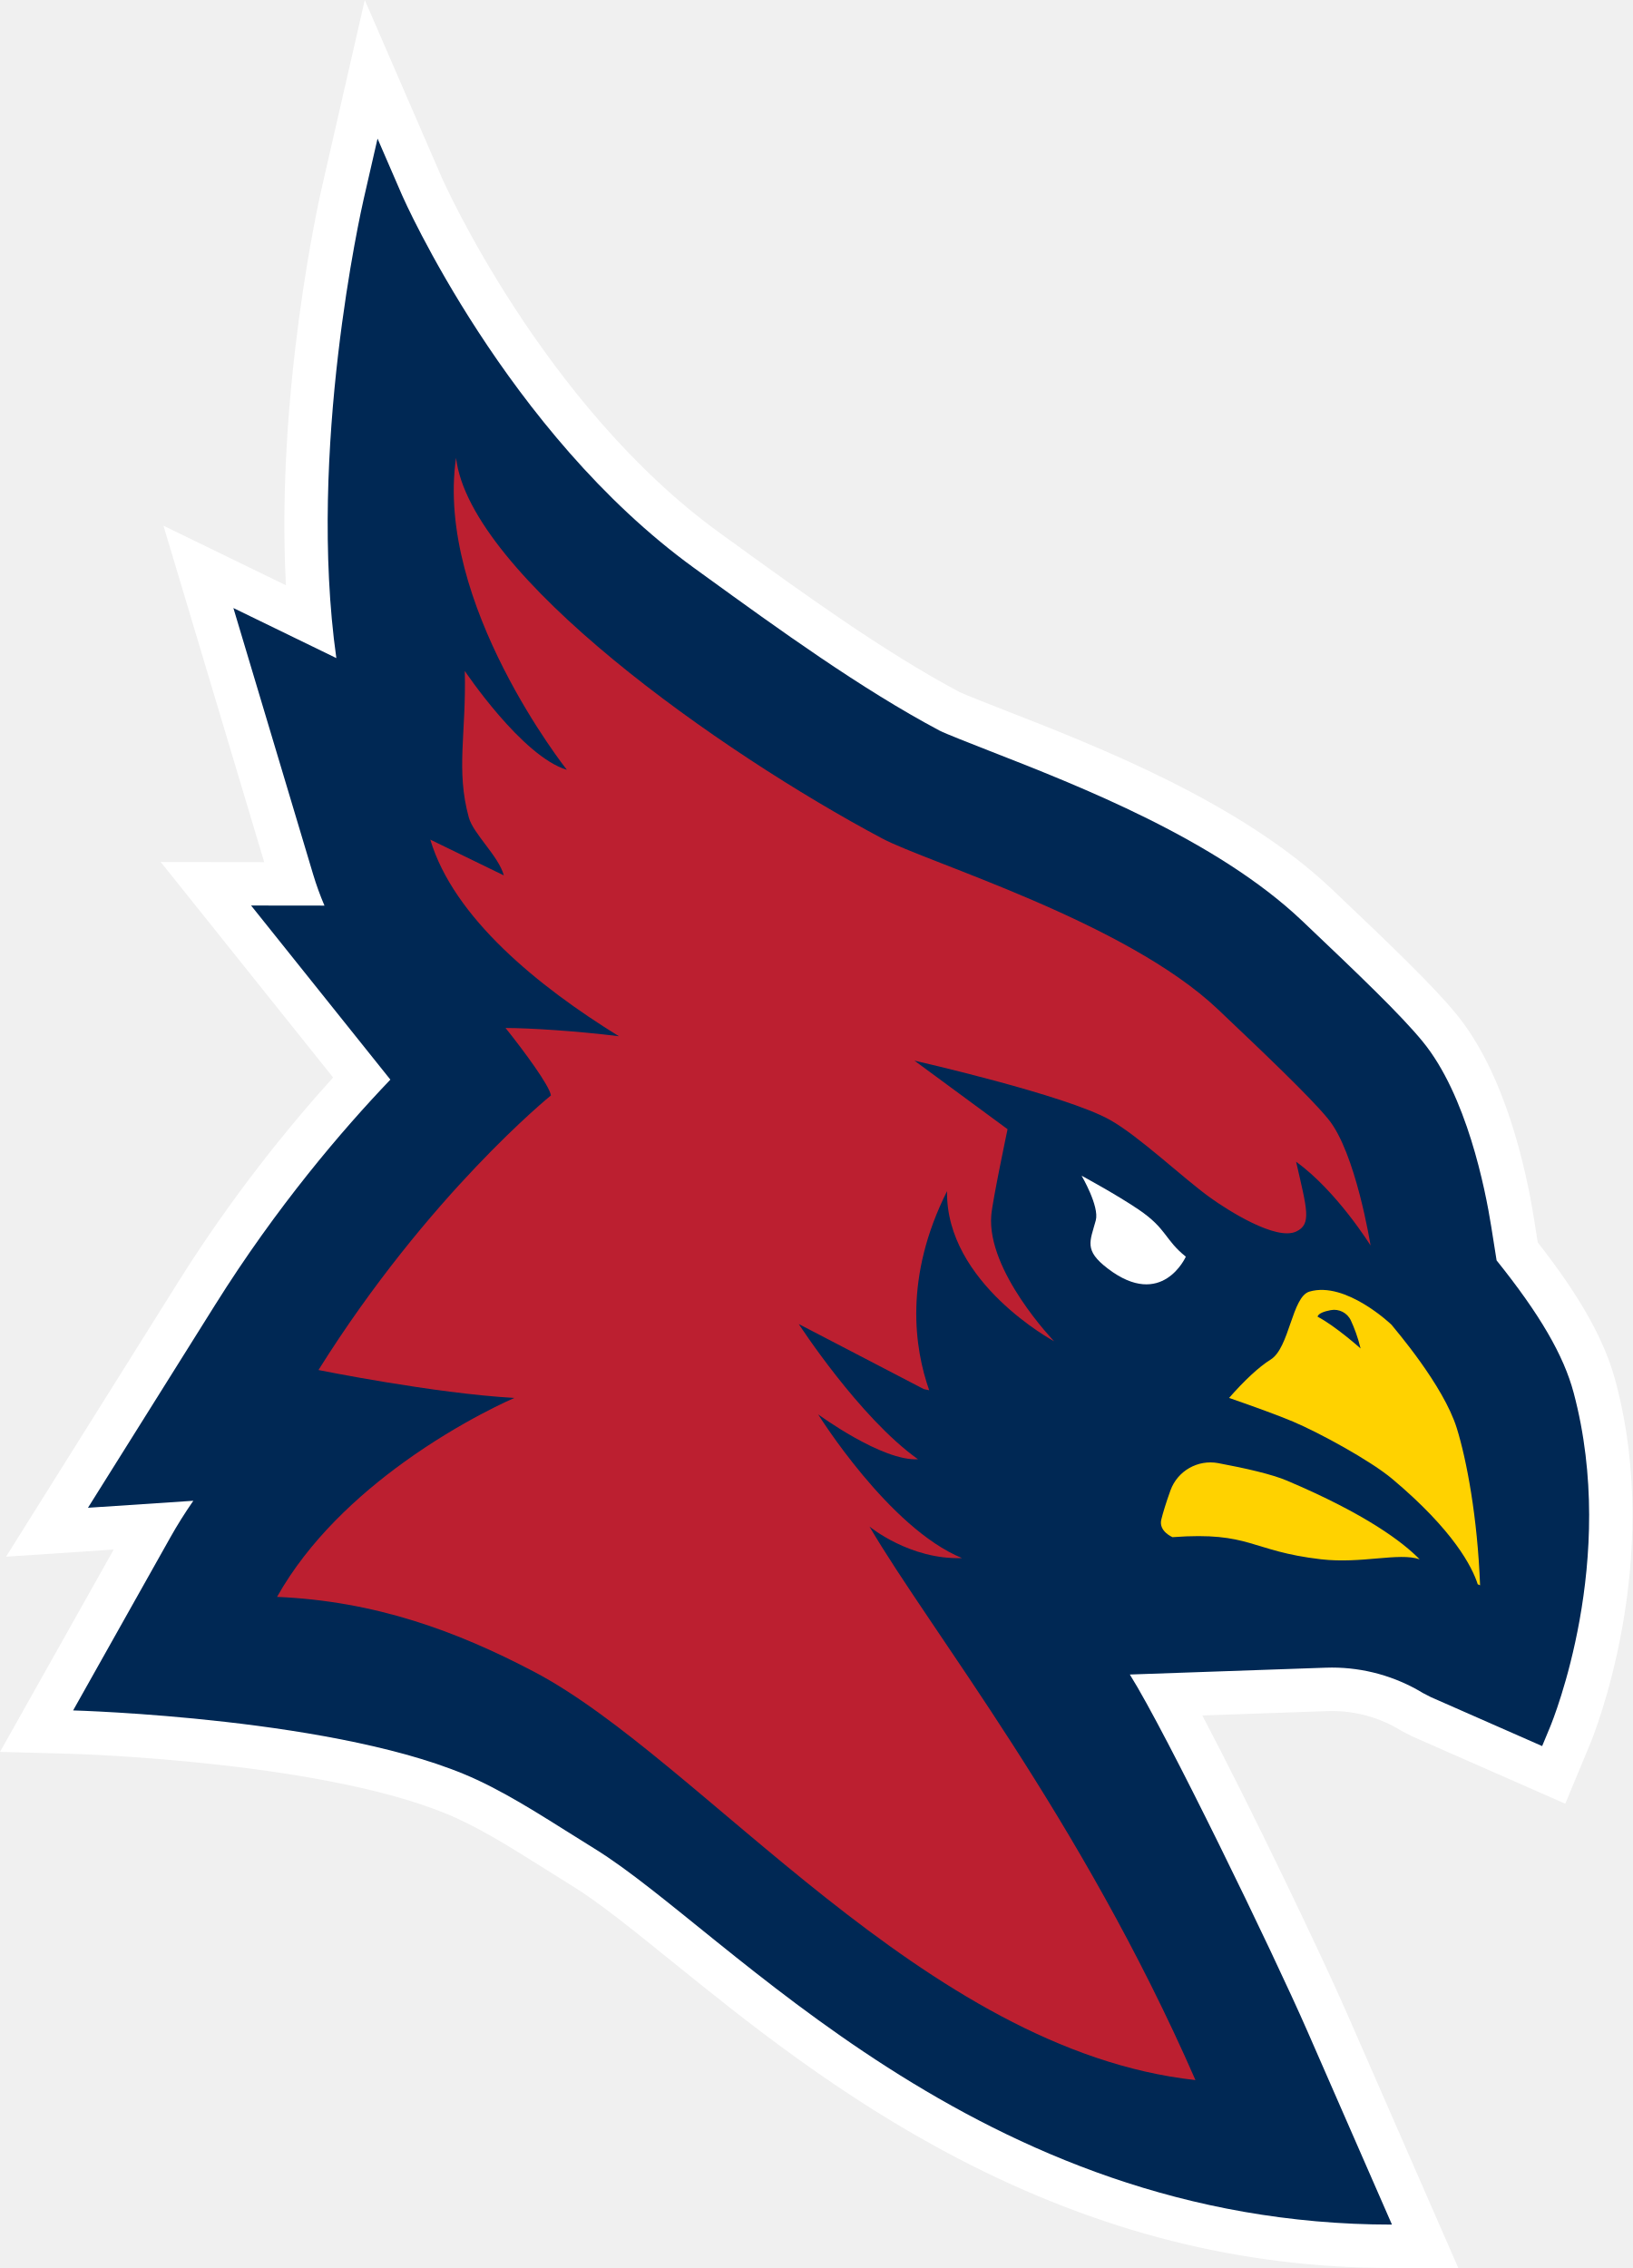
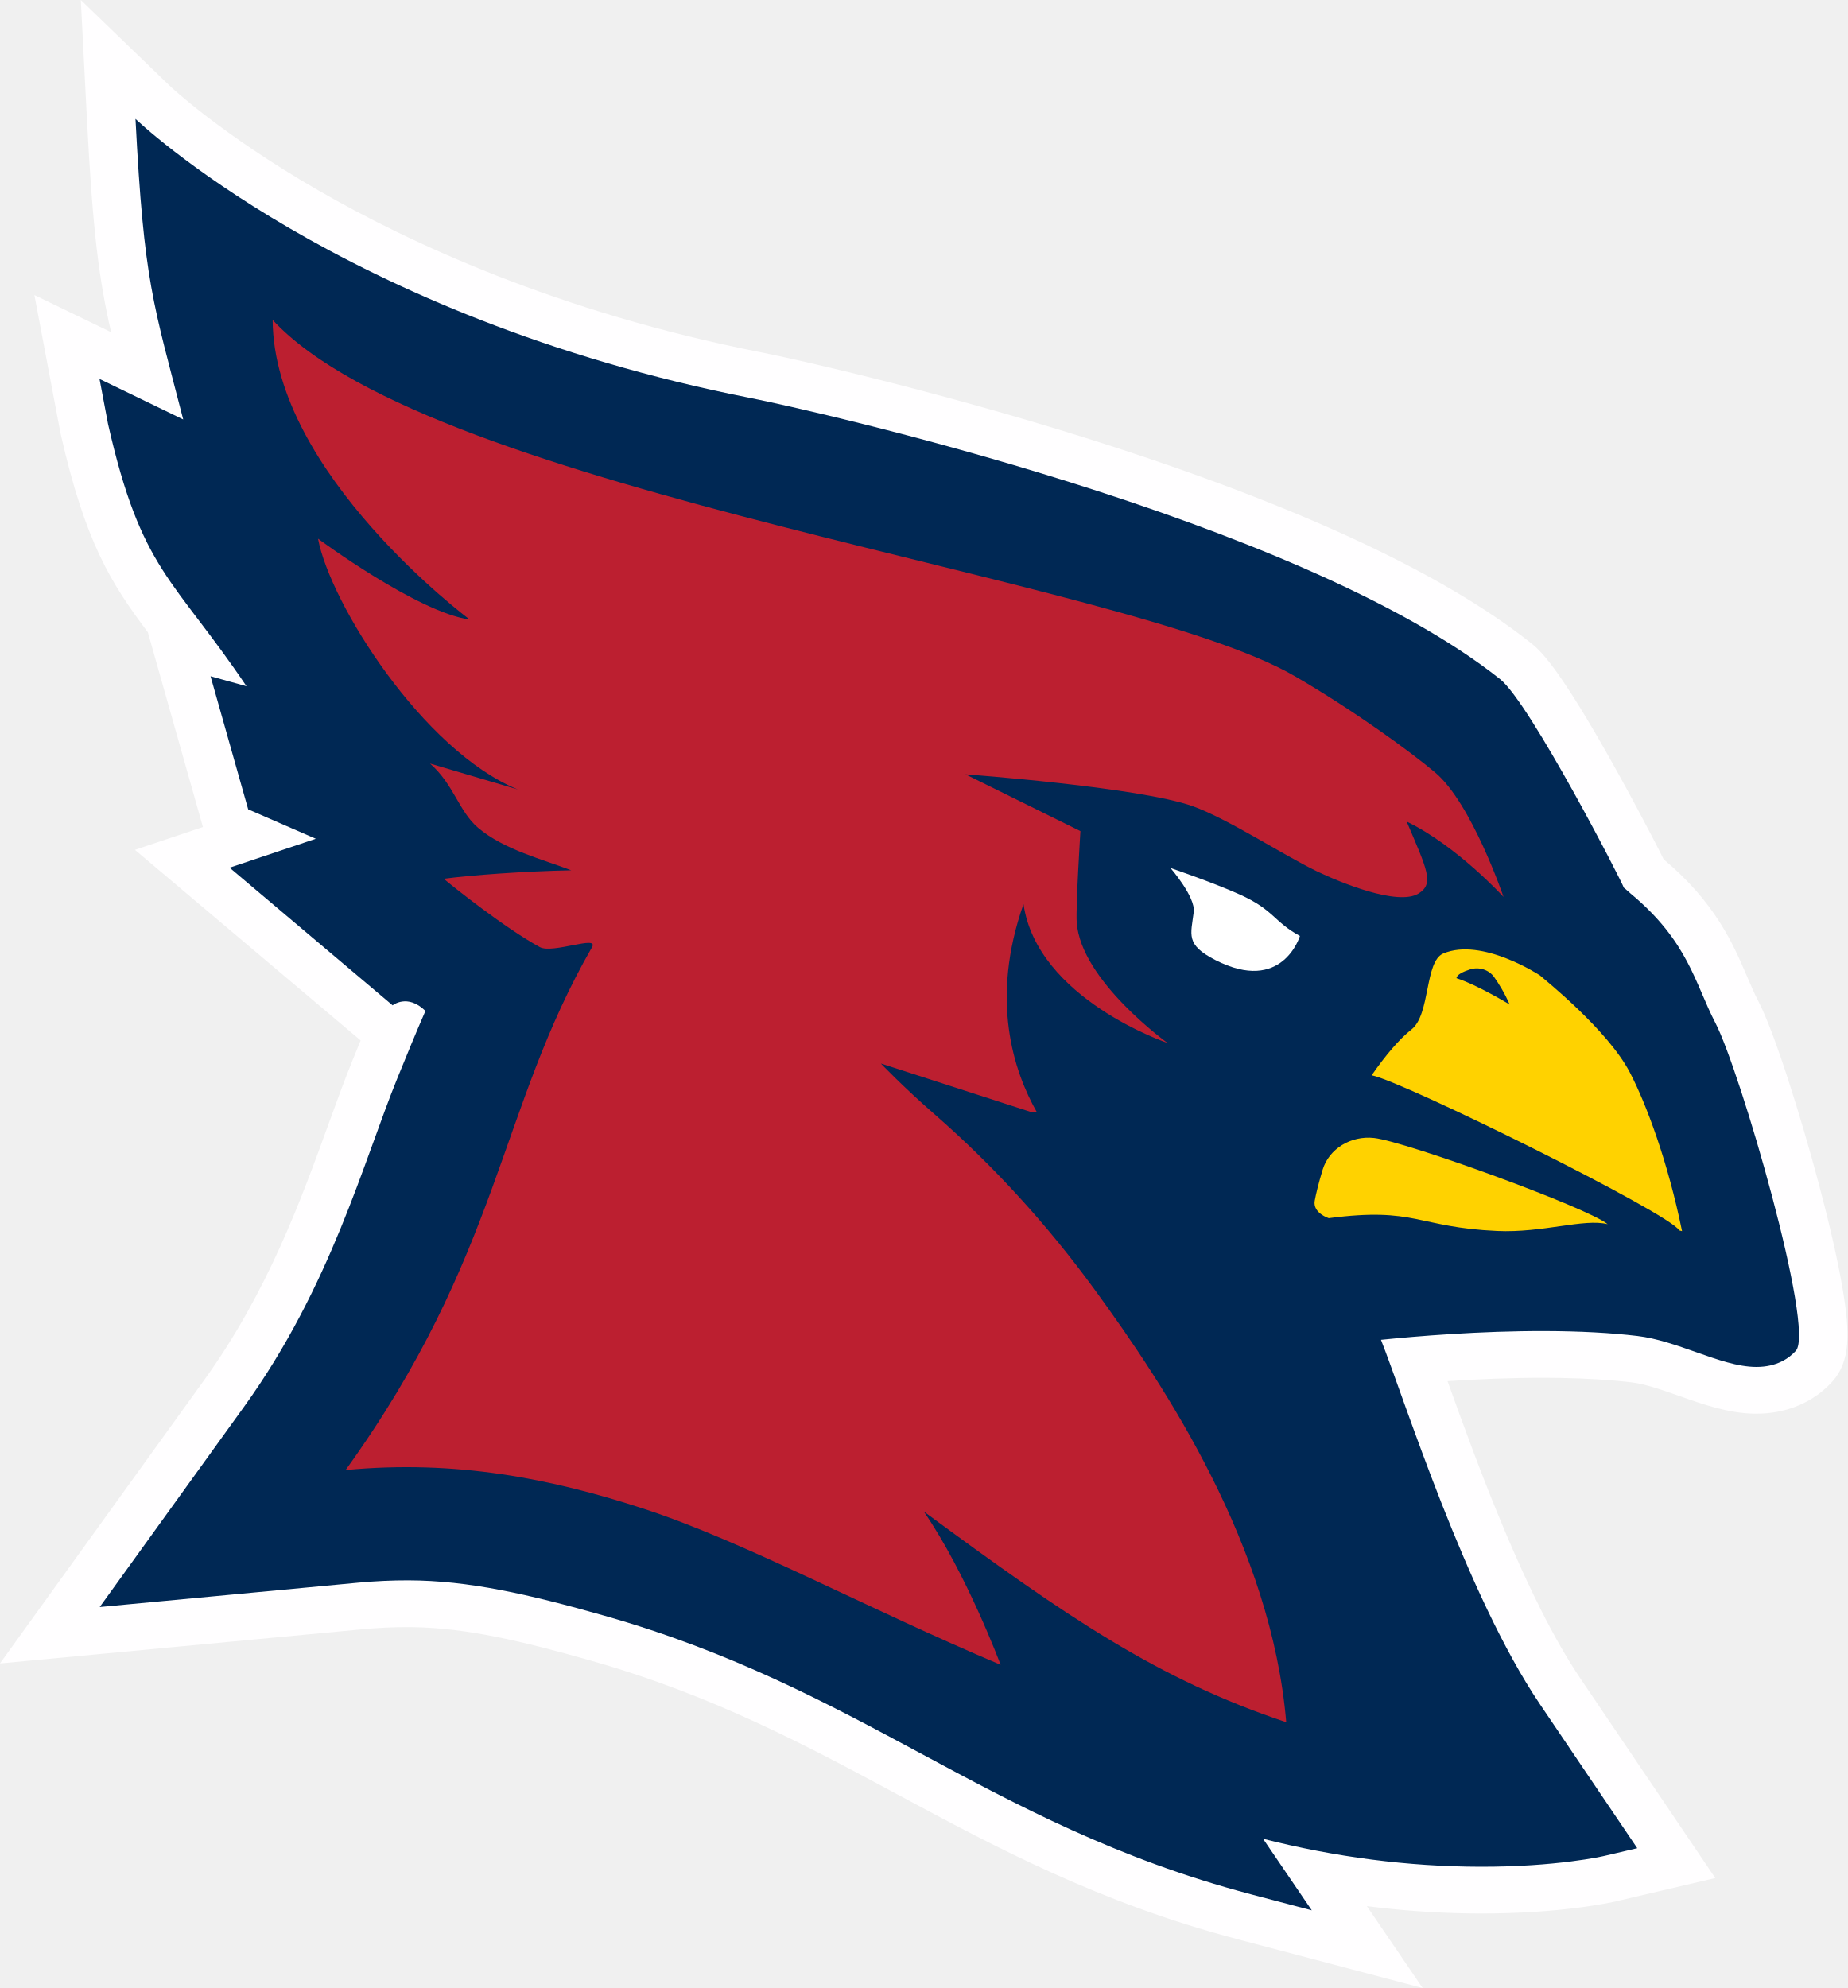
- <svg xmlns="http://www.w3.org/2000/svg" id="Layer_2" viewBox="0 0 751.92 1044.69">
+ <svg xmlns="http://www.w3.org/2000/svg" id="Layer_2" data-name="Layer 2" viewBox="0 0 752.44 809.66">
  <defs>
    <style>
      .cls-1 {
        fill: #fff;
      }

      .cls-2 {
        fill: #ffd200;
      }

      .cls-3 {
+         fill: #fffeff;
+       }
+ 
+       .cls-4 {
        fill: #bc1f30;
      }

-       .cls-4 {
+       .cls-5 {
        fill: #002854;
      }
    </style>
  </defs>
  <g id="Logos">
    <g>
+       <path class="cls-3" d="M504.17,789.82c-56.71-14.95-98.45-37.39-138.82-59.09-36.82-19.79-74.89-40.25-124.68-54.4-28.62-8.13-50.69-13.25-72.21-13.63-.73-.01-1.46-.02-2.18-.02-6.03-.02-12.19.27-18.29.84L0,677.47l83.18-115.43c25.82-35.83,39.5-73.57,50.5-103.9,3.37-9.3,6.56-18.08,9.81-26.08,1.12-2.74,2.24-5.51,3.39-8.32l-91.93-77.62,27.7-9.29-22.43-79.32c-14.99-19.98-25.46-36.48-35.52-80.81l-.07-.33-10.62-56.2,31.24,15.12c-4.93-21.5-7.47-41.01-9.8-85.97L32.91,0l36.21,34.95c.17.16,20.59,19.52,60.32,42.47,36.6,21.14,97.58,49.75,180.25,66.02,14.89,2.93,71.15,15.63,132.33,34.87,83.82,26.37,144.88,54.49,181.5,83.59,3.48,2.77,10.73,8.53,34.44,51.12,6.55,11.77,12.02,22.17,14.71,27.33,2.24,4.31,3.81,7.38,4.92,9.63,21.07,17.7,28.2,34.3,33.93,47.66,1.59,3.7,3.09,7.2,4.77,10.43,6.47,12.43,17.27,46.92,24.6,74.55,3.09,11.64,7.27,28.48,9.64,42.64,2.93,17.47,3.18,29.19-4.23,37.39-7.63,8.44-18.59,13.09-30.87,13.1,0,0-.7,0-.89,0-10.69-.19-20.72-3.72-30.42-7.15-6.87-2.42-13.96-4.93-19.59-5.6-8.41-1-18.16-1.61-28.97-1.8-2.09-.04-4.21-.06-6.37-.06-13.95-.03-27.79.58-39.63,1.37,12.16,33.87,31.95,88.3,54.18,121.2l54.86,81.16-40.27,9.44c-2.22.52-22.67,5.08-55.6,5-1.81,0-3.63-.02-5.44-.05-13.46-.23-27.01-1.22-40.59-2.95l22.72,33.36-75.24-19.84Z" />
+       <path class="cls-5" d="M509.35,771.45c-54.39-14.34-95.07-36.21-134.41-57.35-37.76-20.3-76.81-41.29-128.71-56.04-31.18-8.86-55.42-14.36-79.92-14.42-6.68-.02-13.5.3-20.26.93l-105.44,9.93,58.79-81.57c35.37-49.08,48.7-100.06,62.47-133.88,3.6-8.83,7.29-17.91,11.4-27.33-7.36-7.19-13.36-2.27-13.36-2.27l-66.4-56.07,35.11-11.77-27.54-11.99-15.33-54.2,14.64,4.06c-29.81-44.18-42.8-46.92-56.39-106.81l-3.47-18.34,34.09,16.5c-12.24-47.55-15.98-55.51-19.44-122.41,0,0,83.78,80.86,250.59,113.7,22.7,4.47,222.65,48.88,305.22,114.5,12.14,9.65,49.97,83.14,50.38,84.96l.4.26,2.22,1.97.36.3c23.36,19.51,25.91,36.35,34.3,52.5,10.05,19.34,40.68,124.77,32.77,133.53-2.72,3.01-7.73,6.6-16.11,6.58h0c-7.5-.02-15.73-2.92-24.44-6-7.9-2.79-16.07-5.67-23.94-6.61-10.85-1.3-23.54-1.97-37.72-2.01-26.45-.07-52.22,2.09-66.76,3.57,9.6,24.26,34.59,103.8,64.76,148.44l39.62,58.61-13.18,3.09c-.79.19-19.74,4.54-50.89,4.46-29.26-.07-58.87-3.9-88.34-11.39l19.85,29.15-24.91-6.57Z" />
      <g>
-         <path class="cls-4" d="M529.68,645.64c-17.53,0-34.77-6.37-51.24-18.92-32.11-24.48-30.45-51.81-26.91-67.38-.23-.45-.47-.88-.69-1.27l-87.87-146.43,150.62,81.5c2.32,1.25,23.13,12.53,37.89,22.55,14.54,9.87,21.66,18.46,27.72,26.42,2.17,2.86,2.25,2.92,3.18,3.67l28.22,22.61-14.69,33.04c-9.07,20.4-31.86,44.22-66.22,44.22h0Z" />
-         <path class="cls-1" d="M641.15,1044.69c-69.38,0-134.81-16.53-200.04-50.54-54.56-28.44-97.53-63.16-132.06-91.06-17.89-14.46-33.35-26.94-45.57-34.46-4.35-2.68-8.63-5.37-12.76-7.97-13.67-8.6-26.58-16.72-39.43-22.71-56.97-26.54-176.94-30.07-178.15-30.1l-33.13-.9,52.37-93.2-49.59,3.29,79.26-126.46c24.79-39.58,50.92-71.65,71.38-94.26l-79.41-99.27,47.67.06-46.39-154.95,56.4,27.43c-4.71-89.05,15.38-178.12,16.35-182.37L168.02,0l35.6,82.1c.43.99,46.49,104.45,127.95,163.42l5.04,3.65c32.99,23.9,70.36,50.98,105.32,69.59,2.76,1.32,15.81,6.42,20.75,8.35,43.27,16.9,108.59,42.42,150.83,82.51,27.63,26.22,46.54,44.38,57.24,57.44,22.51,27.41,32.15,71.14,35.89,94.76l1.66,10.46c19.68,25.14,30.82,45.08,35.9,64.16,22.21,83.45-10.31,163.33-11.71,166.69l-11.51,27.7-70.49-31.01-4.78-2.46-.85-.51c-9.46-5.7-20.3-8.72-31.34-8.72-.7,0-1.4.01-2.1.04l-57.62,2.01c22.24,42.23,54.45,109.37,66.72,137.43l51.2,117.1h-30.57Z" />
-         <path class="cls-4" d="M273.96,851.6c-18.8-11.57-36.13-23.34-54.23-31.77-61.39-28.6-186.05-31.97-186.05-31.97l44.87-79.85c3.17-5.64,6.68-11.23,10.5-16.72l-48.53,3.22,58.47-93.3c28.47-45.47,58.74-80.81,80.82-103.91l-64.16-80.2,33.8.04c-2.02-4.73-3.75-9.5-5.18-14.26l-36.77-122.81,47.42,23.06c-13.49-95.72,11.46-206.49,12.6-211.45l6.38-27.84,11.36,26.21c.47,1.08,48.07,109.04,134.57,171.66l5.04,3.65c33.56,24.31,71.59,51.87,107.82,71.13,2.66,1.4,15.23,6.31,22.74,9.25,41.78,16.32,104.9,40.98,144.3,78.37,27.08,25.69,45.57,43.45,55.53,55.6,20.25,24.66,28.85,67.81,31.61,85.22l2.48,15.64c19.93,24.85,30.91,43.73,35.5,60.99,20.48,76.97-9.56,150.78-10.85,153.88l-3.67,8.84-51.24-22.54-3.63-1.87-.27-.16c-12.58-7.58-26.99-11.59-41.67-11.59-.94,0-1.87.02-2.81.05l-90.3,3.15c16.81,26.74,65.85,127.84,81.79,164.29l38.95,89.09c-191.18,0-305.76-135.28-367.19-173.09Z" />
+         <path class="cls-1" d="M529.44,381.2c-10.79-5.87-10.44-10.57-24.55-16.91-11.13-5-28.16-10.77-28.16-10.77,0,0,10.22,11.77,9.46,17.9-1.15,9.29-3.46,13.27,8.75,19.55,27.39,14.08,34.5-9.77,34.5-9.77Z" />
+         <g>
+           <path class="cls-2" d="M559.62,463.47c-9.44-1.04-18.31,4.4-20.91,12.86-1.61,5.24-2.81,10.19-3.25,12.72-.86,5.01,5.71,7.08,5.71,7.08,35.59-4.67,35.95,3.73,68.55,5.21,18.72.85,35.32-5.19,45.04-2.77-8.11-6.72-82.29-33.69-95.14-35.1Z" />
+           <path class="cls-2" d="M683.94,501.12c.38.1.75.2,1.13.29-5.82-28.48-14.59-51.83-21.24-64.61-9-17.31-34.76-37.87-36.64-39.54,0,0-23.65-15.63-39.4-8.91-7.6,3.25-5.16,24.85-12.93,30.94-4.92,3.85-10.67,10.66-16.21,18.65,12.3,2.2,121.64,56.31,125.29,63.18Z" />
+         </g>
+         <path class="cls-5" d="M593.19,398.38c8.71,2.83,21.66,10.74,21.66,10.74-2.02-4.66-4.38-8.46-6.3-11.17-2.13-3.01-6.19-4.3-9.83-3.13-2.75.88-5.4,2.11-5.52,3.56Z" />
      </g>
-       <g>
-         <path class="cls-1" d="M546.2,578.85c-9.8-7.85-8.69-12.84-21.71-21.68-10.27-6.97-26.29-15.61-26.29-15.61,0,0,8.27,14.09,6.53,20.56-2.64,9.79-5.59,13.73,5.56,22.23,25,19.06,35.91-5.49,35.91-5.49Z" />
-         <g>
-           <path class="cls-2" d="M592.76,682c-6.85-2.9-18.85-5.67-31.63-8.05-9.4-1.75-18.72,3.54-21.99,12.52-2.02,5.56-3.61,10.83-4.25,13.54-1.25,5.36,5.18,8.04,5.18,8.04,36.09-2.68,35.8,6.42,68.4,10.19,18.72,2.16,35.85-3.26,45.42,0-7.63-7.81-24.5-20.72-61.14-36.24Z" />
-           <path class="cls-2" d="M595.62,654.84c12.16,5.15,35.63,17.94,45.74,26.44,28.31,23.8,36.77,40.58,39.3,48.47.36.16.72.32,1.08.47-1.2-31.37-6.17-57.69-10.72-72.35-6.17-19.86-28.5-45.63-30.1-47.69,0,0-21.02-20.18-37.79-15.24-8.09,2.38-9.14,25.91-17.86,31.31-5.51,3.42-12.34,9.89-19.14,17.66,11.89,4.14,22.98,8.17,29.5,10.93Z" />
-         </g>
-         <path class="cls-4" d="M606.88,606.49c8.22,4.29,19.82,14.64,19.82,14.64-1.26-5.29-3-9.7-4.47-12.88-1.63-3.53-5.47-5.5-9.29-4.77-2.88.55-5.72,1.48-6.07,3.02Z" />
-       </g>
-       <path class="cls-3" d="M631.3,573.74s-6.79-42.88-19.55-58.34c-8.45-10.33-29.95-30.72-50.74-50.46-42.51-40.34-133.73-67.59-154.73-78.76-74.56-39.65-189.96-121.36-196.22-175.31-9.74,67.07,51.05,143.73,51.05,143.73-20.7-6.2-47.02-45.54-47.02-45.54.71,29.08-4.19,45.55,1.86,67.52,2.08,7.55,13.76,17.8,16.11,26.64l-33.86-16.47c10.77,35.97,49.59,67.53,86.88,90.56-19.14-2.38-40.95-3.78-52.22-3.8,8.58,10.72,20.35,26.7,20.9,31.08,0,0-56.44,45.62-107.07,126.47,0,0,53.27,10.79,90.25,12.86,0,0-24.04,10.17-51.03,29.68-20.95,15.15-43.68,35.93-58.3,61.96,45.36,1.95,82.7,15.77,118.26,34.42h0c77.51,40.66,179.55,174.4,304.77,188.15-53-121.2-121.92-206.73-150.14-254.96,0,0,18.57,15.35,42.62,14.52-33.69-13.81-66.27-66.2-66.27-66.2,0,0,29.49,21.67,45.98,20.67-27.03-19.24-54.91-62.28-54.91-62.28l57.58,29.96,2.49.54c-6.79-19.34-11.71-52.02,8.23-91.72-.67,42.31,49.31,69.15,49.31,69.15,0,0-31.08-32.29-28.94-58.02.57-6.83,7.5-39.66,7.5-39.66l-42.88-31.57s69.53,15.77,90.04,27.28c13.47,7.56,33.55,26.72,46.09,35.75,8.31,5.98,30.36,19.99,39.66,15.7,7.3-3.37,5-10.29,0-32.16,18.76,13.52,34.3,38.59,34.3,38.59Z" />
+       <path class="cls-4" d="M612.35,365.26s-13.01-38.23-27.85-50.66c-9.84-8.31-33.12-25.29-57.35-39.33-69.63-40.33-350.44-74.1-416.11-144.96.35,62.5,80.27,122.02,80.27,122.02-21.26-2.92-61.79-32.94-61.79-32.94,5,26.45,42.68,86.22,81.35,102.13l-35.73-10.55c9.76,8.56,11.66,19.42,19.57,26.16,10.49,8.94,26.66,12.95,37.94,17.32-19.17.37-40.82,1.97-51.9,3.45,3.77,3.26,25.28,20.33,39.1,27.83,5.25,2.85,24.23-5.07,21.27.05-38.05,66.04-37.28,125.38-100.36,212.92,44.89-4.23,83.64,3.44,121.36,15.76h0c41.1,13.42,90.57,40.43,145.41,63.57,0,0-13.82-37.1-31.3-62.45,58.47,43.09,95.42,68.4,147.63,85.84-6.05-71.49-48.97-136.39-78.11-176.31-19.04-26.09-40.88-50.17-65.42-71.56-12.65-11.03-21.56-20.41-21.56-20.41l61.03,19.72,2.53.16c-9.53-16.75-19.2-45.93-5.47-84.8,5.6,38.7,58.7,56.58,58.7,56.58,0,0-35.34-25.36-37.03-49.12-.45-6.31,1.51-37.19,1.51-37.19l-46.82-23.13s70.69,5.18,92.55,12.98c14.36,5.12,36.94,19.95,50.6,26.53,9.06,4.36,32.8,14.23,41.31,9.08,6.68-4.04,3.4-10.05-4.76-29.35,20.44,9.86,39.43,30.68,39.43,30.68Z" />
    </g>
  </g>
</svg>
